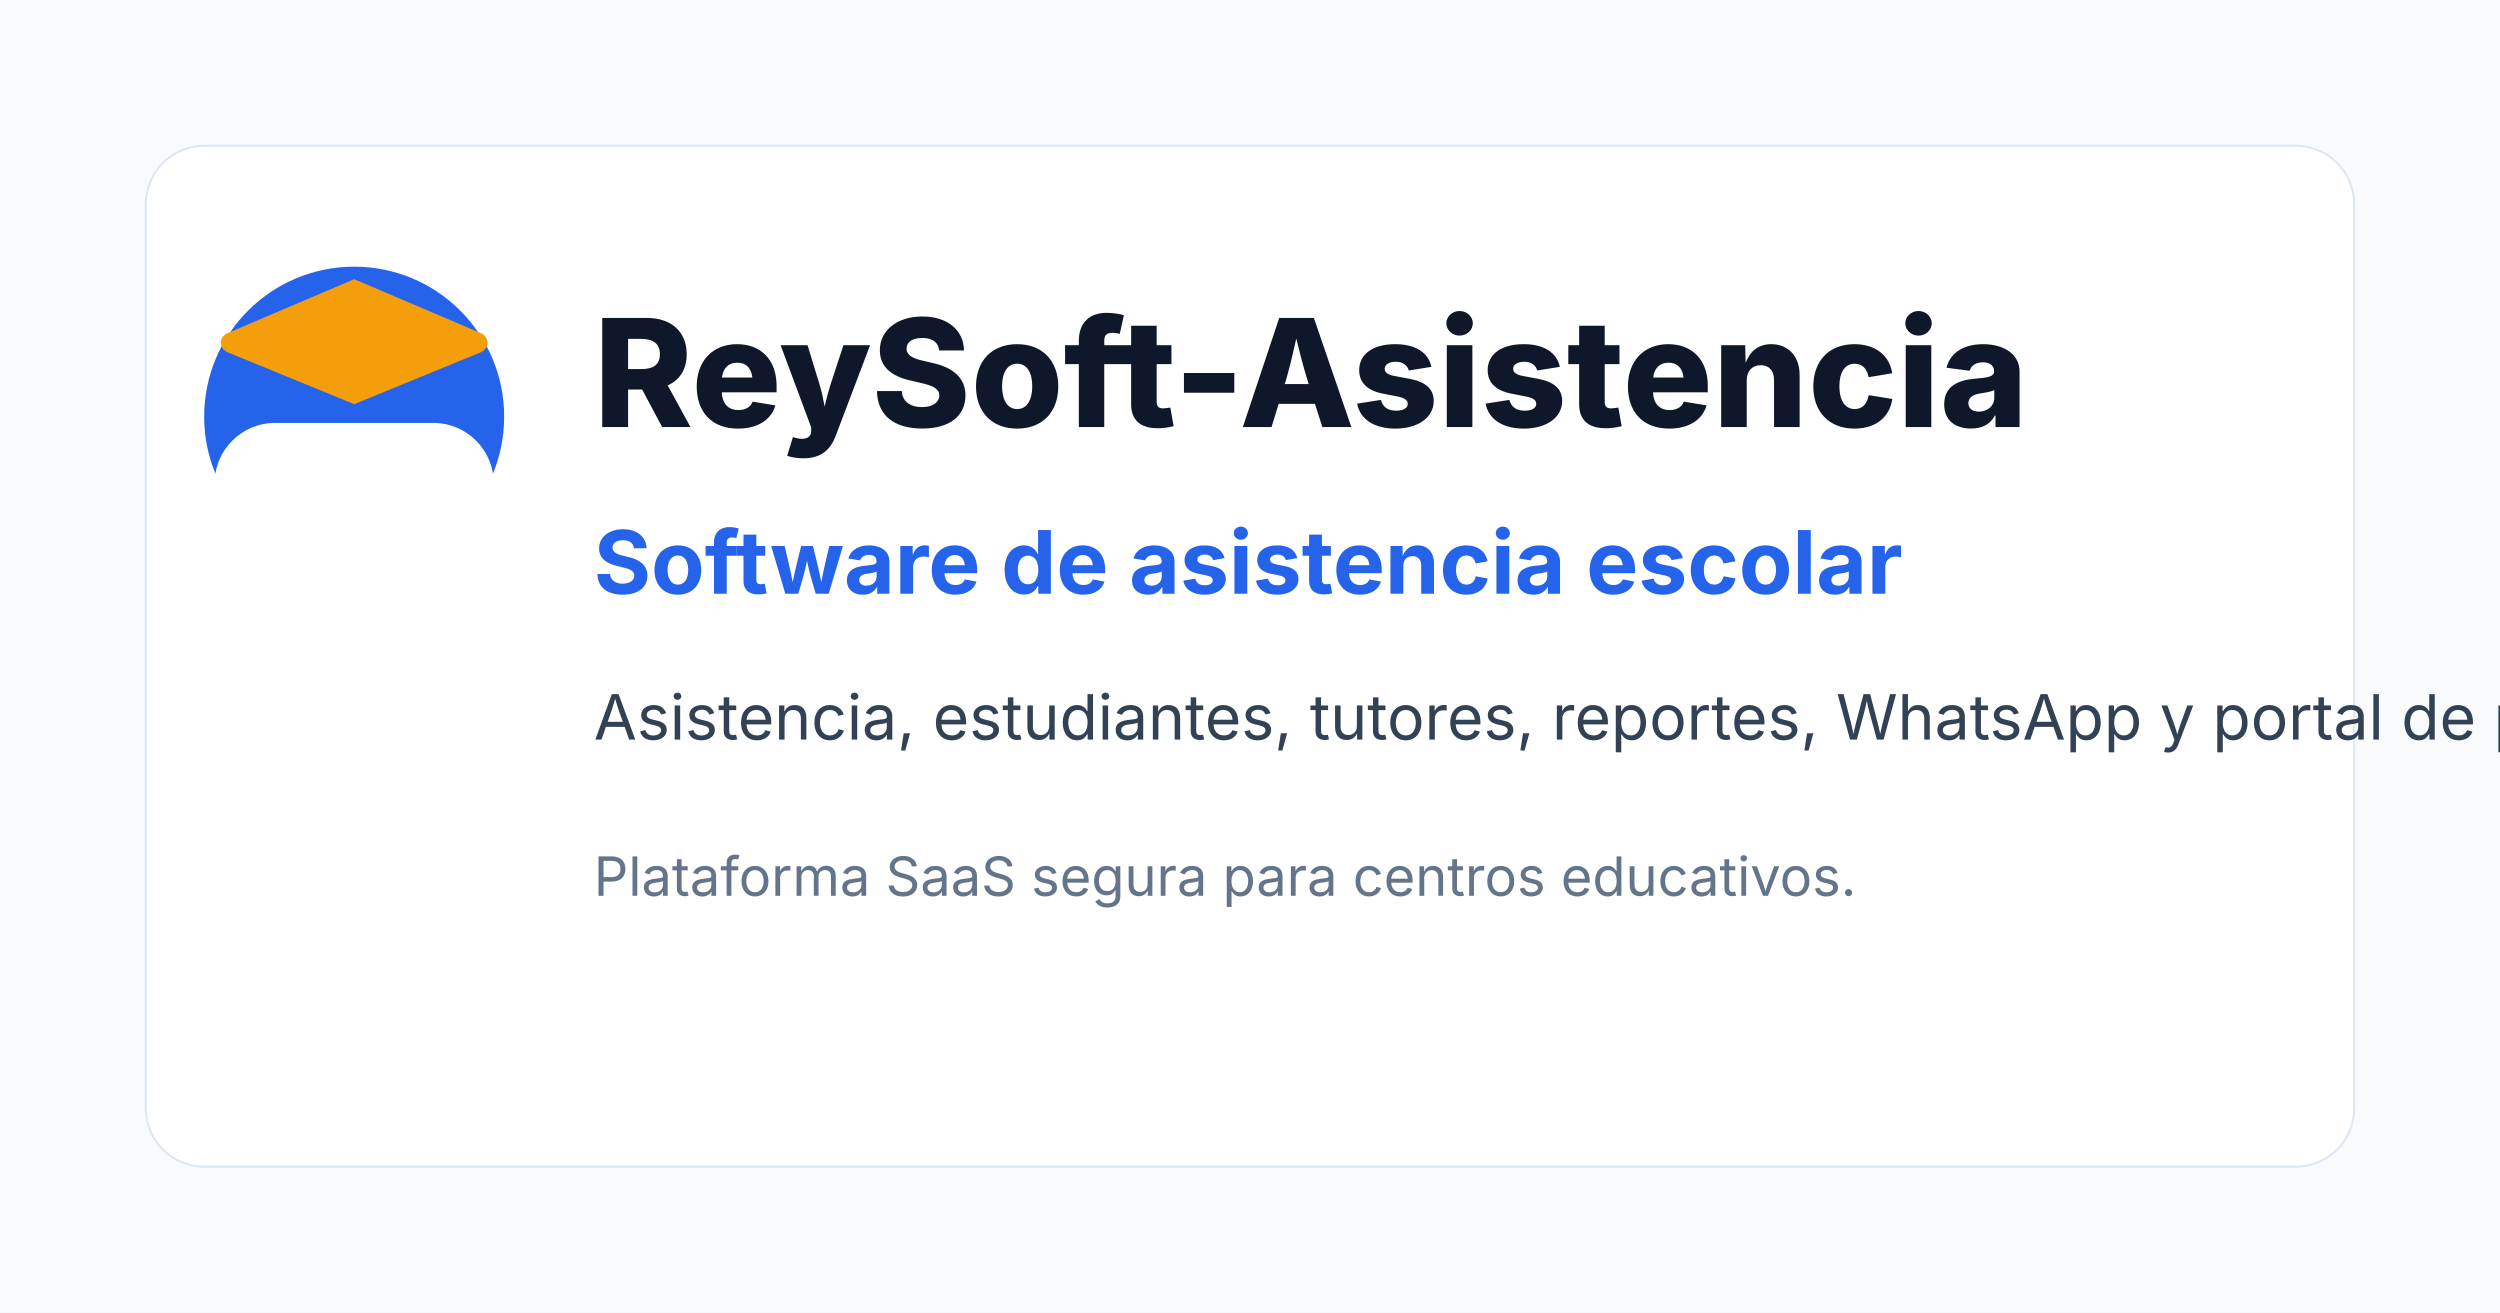
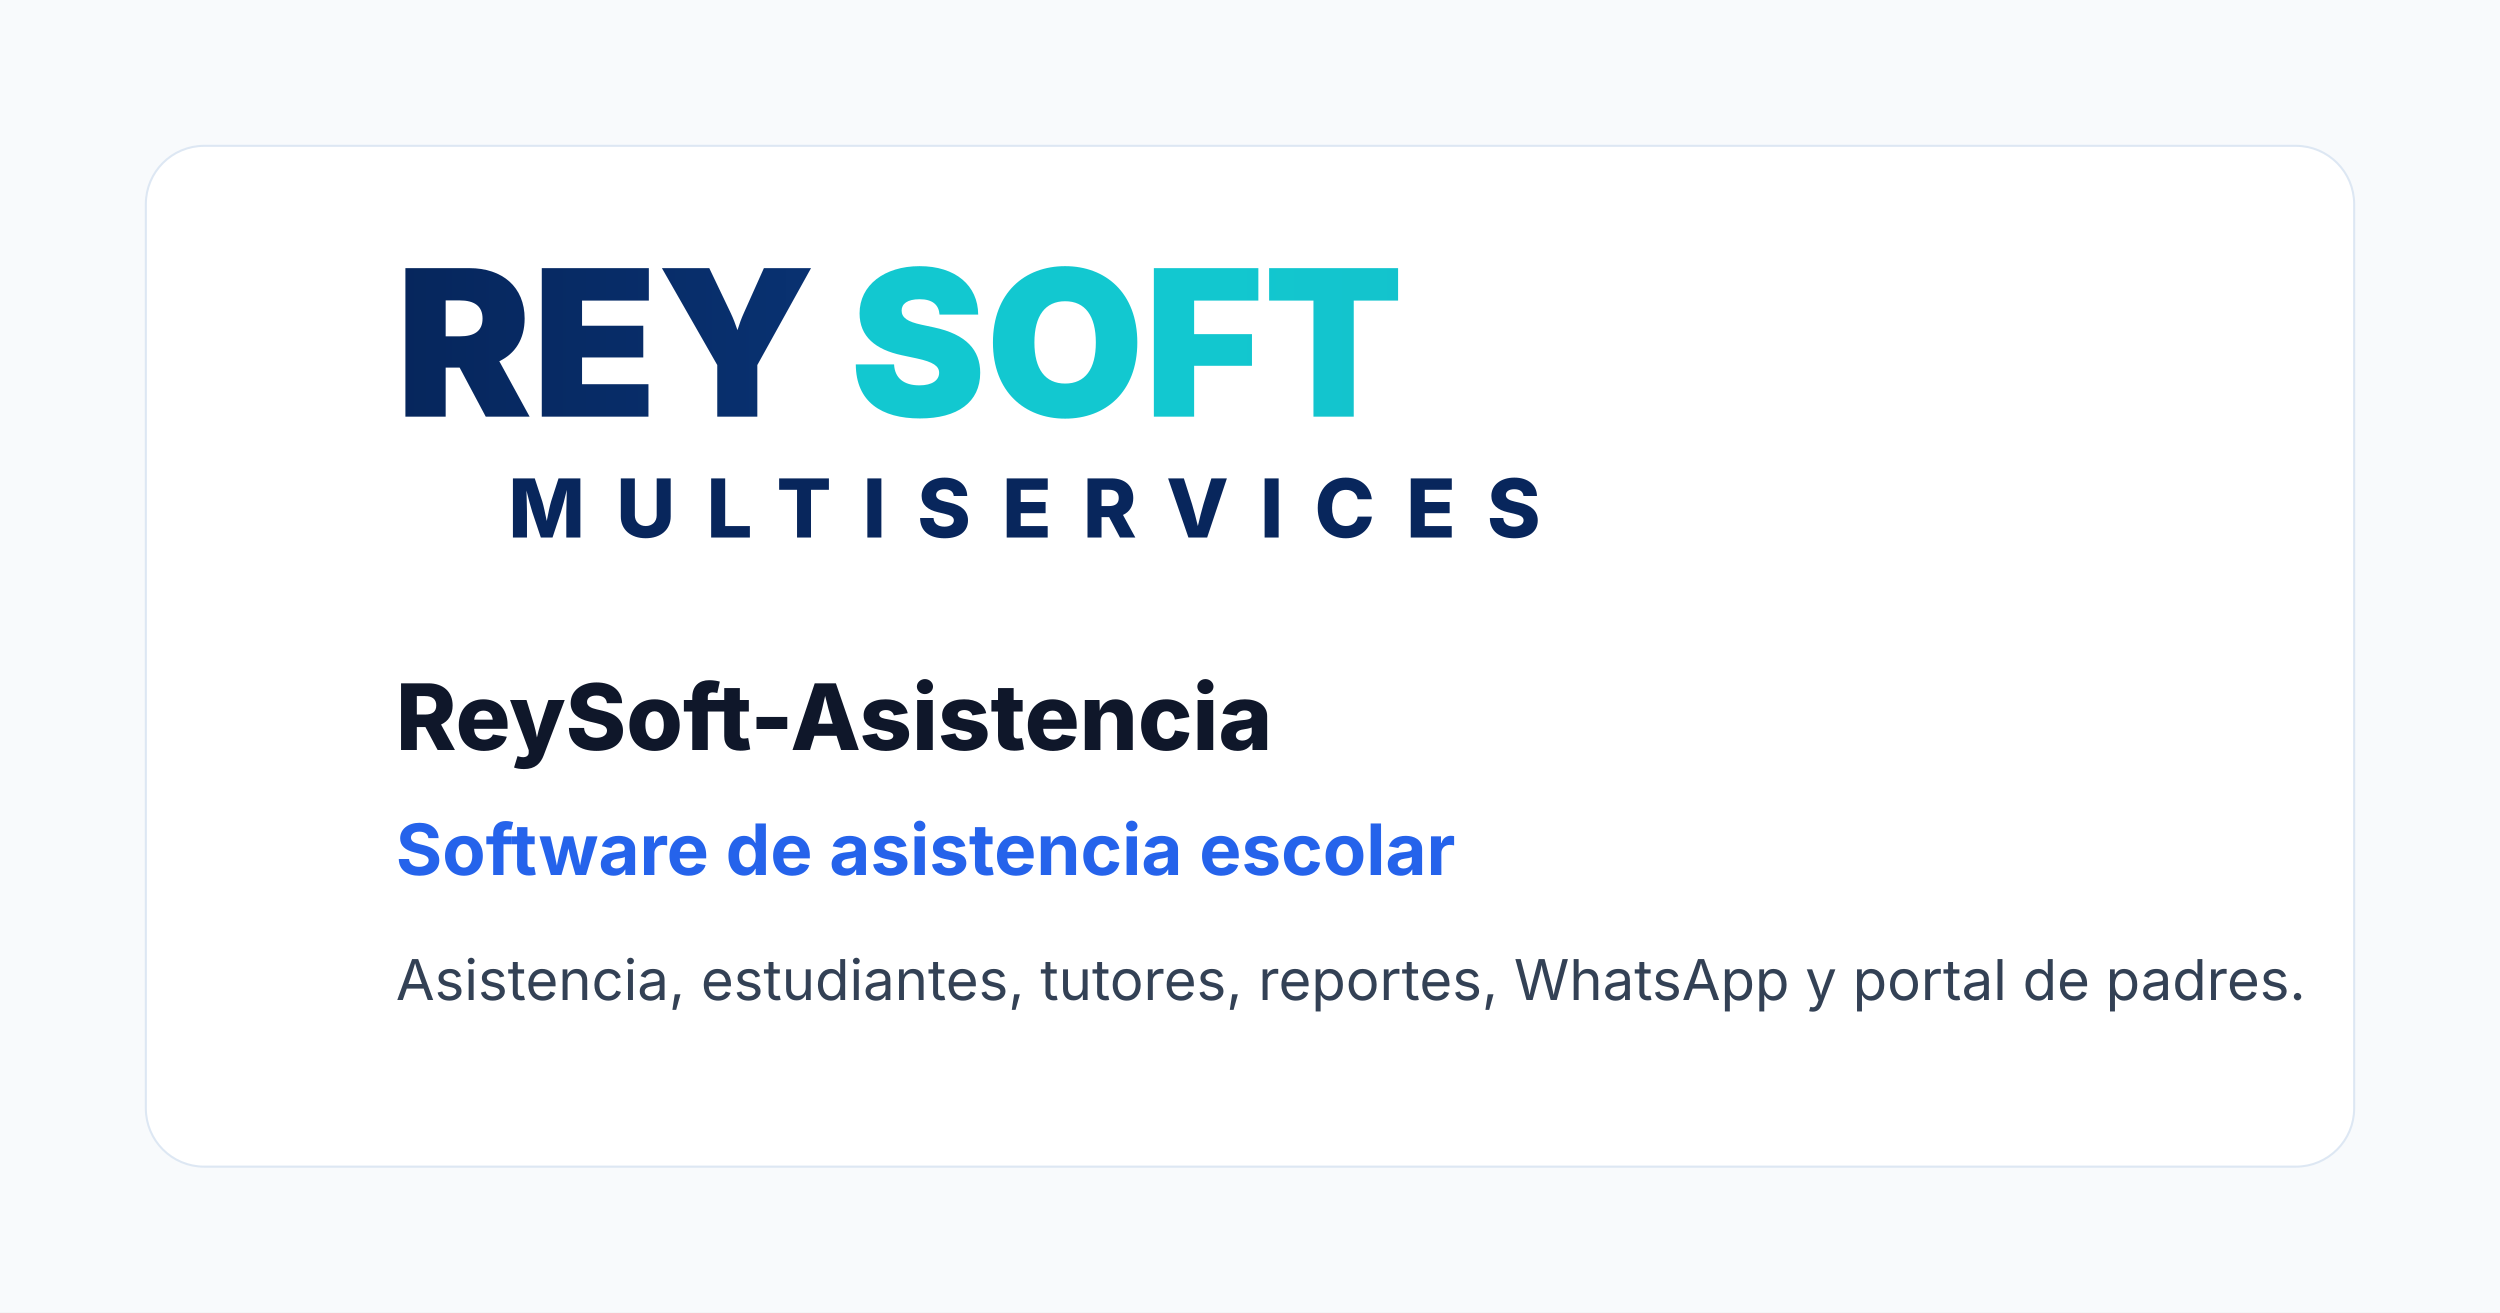
<svg xmlns="http://www.w3.org/2000/svg" width="1200" height="630" viewBox="0 0 1200 630" role="img" aria-labelledby="title desc">
  <rect width="1200" height="630" fill="#F8FAFC" />
  <rect x="70" y="70" width="1060" height="490" rx="28" fill="#FFFFFF" stroke="#DDE7F3" />
-   <circle cx="170" cy="200" r="72" fill="#2563EB" />
-   <path fill="#FFFFFF" d="M132 203h76c16 0 29 13 29 29v12c0 16-13 29-29 29h-27l-26 21v-21h-23c-16 0-29-13-29-29v-12c0-16 13-29 29-29Z" />
-   <path fill="#F59E0B" d="M109 160 170 134l61 26c4 2 4 7 0 9l-61 25-61-25c-4-2-4-7 0-9Z" />
-   <text x="285" y="205" fill="#0F172A" font-family="Inter, Arial, sans-serif" font-size="72" font-weight="800">ReySoft-Asistencia</text>
-   <text x="285" y="285" fill="#2563EB" font-family="Inter, Arial, sans-serif" font-size="42" font-weight="700">Software de asistencia escolar</text>
-   <text x="285" y="355" fill="#334155" font-family="Inter, Arial, sans-serif" font-size="30">Asistencia, estudiantes, tutores, reportes, WhatsApp y portal de padres.</text>
-   <text x="285" y="430" fill="#64748B" font-family="Inter, Arial, sans-serif" font-size="26">Plataforma SaaS segura para centros educativos.</text>
+   <defs>
+     <linearGradient id="rey" x1="190" y1="0" x2="565" y2="0" gradientUnits="userSpaceOnUse">
+       <stop stop-color="#06265C" />
+       <stop offset="1" stop-color="#0B3B83" />
+     </linearGradient>
+     <linearGradient id="soft" x1="565" y1="0" x2="945" y2="0" gradientUnits="userSpaceOnUse">
+       <stop stop-color="#12C8D0" />
+       <stop offset="1" stop-color="#16B7C4" />
+     </linearGradient>
+   </defs>
+   <text x="190" y="200" fill="url(#rey)" font-family="Montserrat, Poppins, Inter, Arial, sans-serif" font-size="98" font-weight="900" letter-spacing="0">REY</text>
+   <text x="408" y="200" fill="url(#soft)" font-family="Montserrat, Poppins, Inter, Arial, sans-serif" font-size="98" font-weight="900" letter-spacing="0">SOFT</text>
+   <text x="244" y="258" fill="#08265C" font-family="Montserrat, Poppins, Inter, Arial, sans-serif" font-size="39" font-weight="800" letter-spacing="15">MULTISERVICES</text>
+   <text x="190" y="360" fill="#0F172A" font-family="Inter, Arial, sans-serif" font-size="44" font-weight="800">ReySoft-Asistencia</text>
+   <text x="190" y="420" fill="#2563EB" font-family="Inter, Arial, sans-serif" font-size="34" font-weight="700">Software de asistencia escolar</text>
+   <text x="190" y="480" fill="#334155" font-family="Inter, Arial, sans-serif" font-size="27">Asistencia, estudiantes, tutores, reportes, WhatsApp y portal de padres.</text>
</svg>
